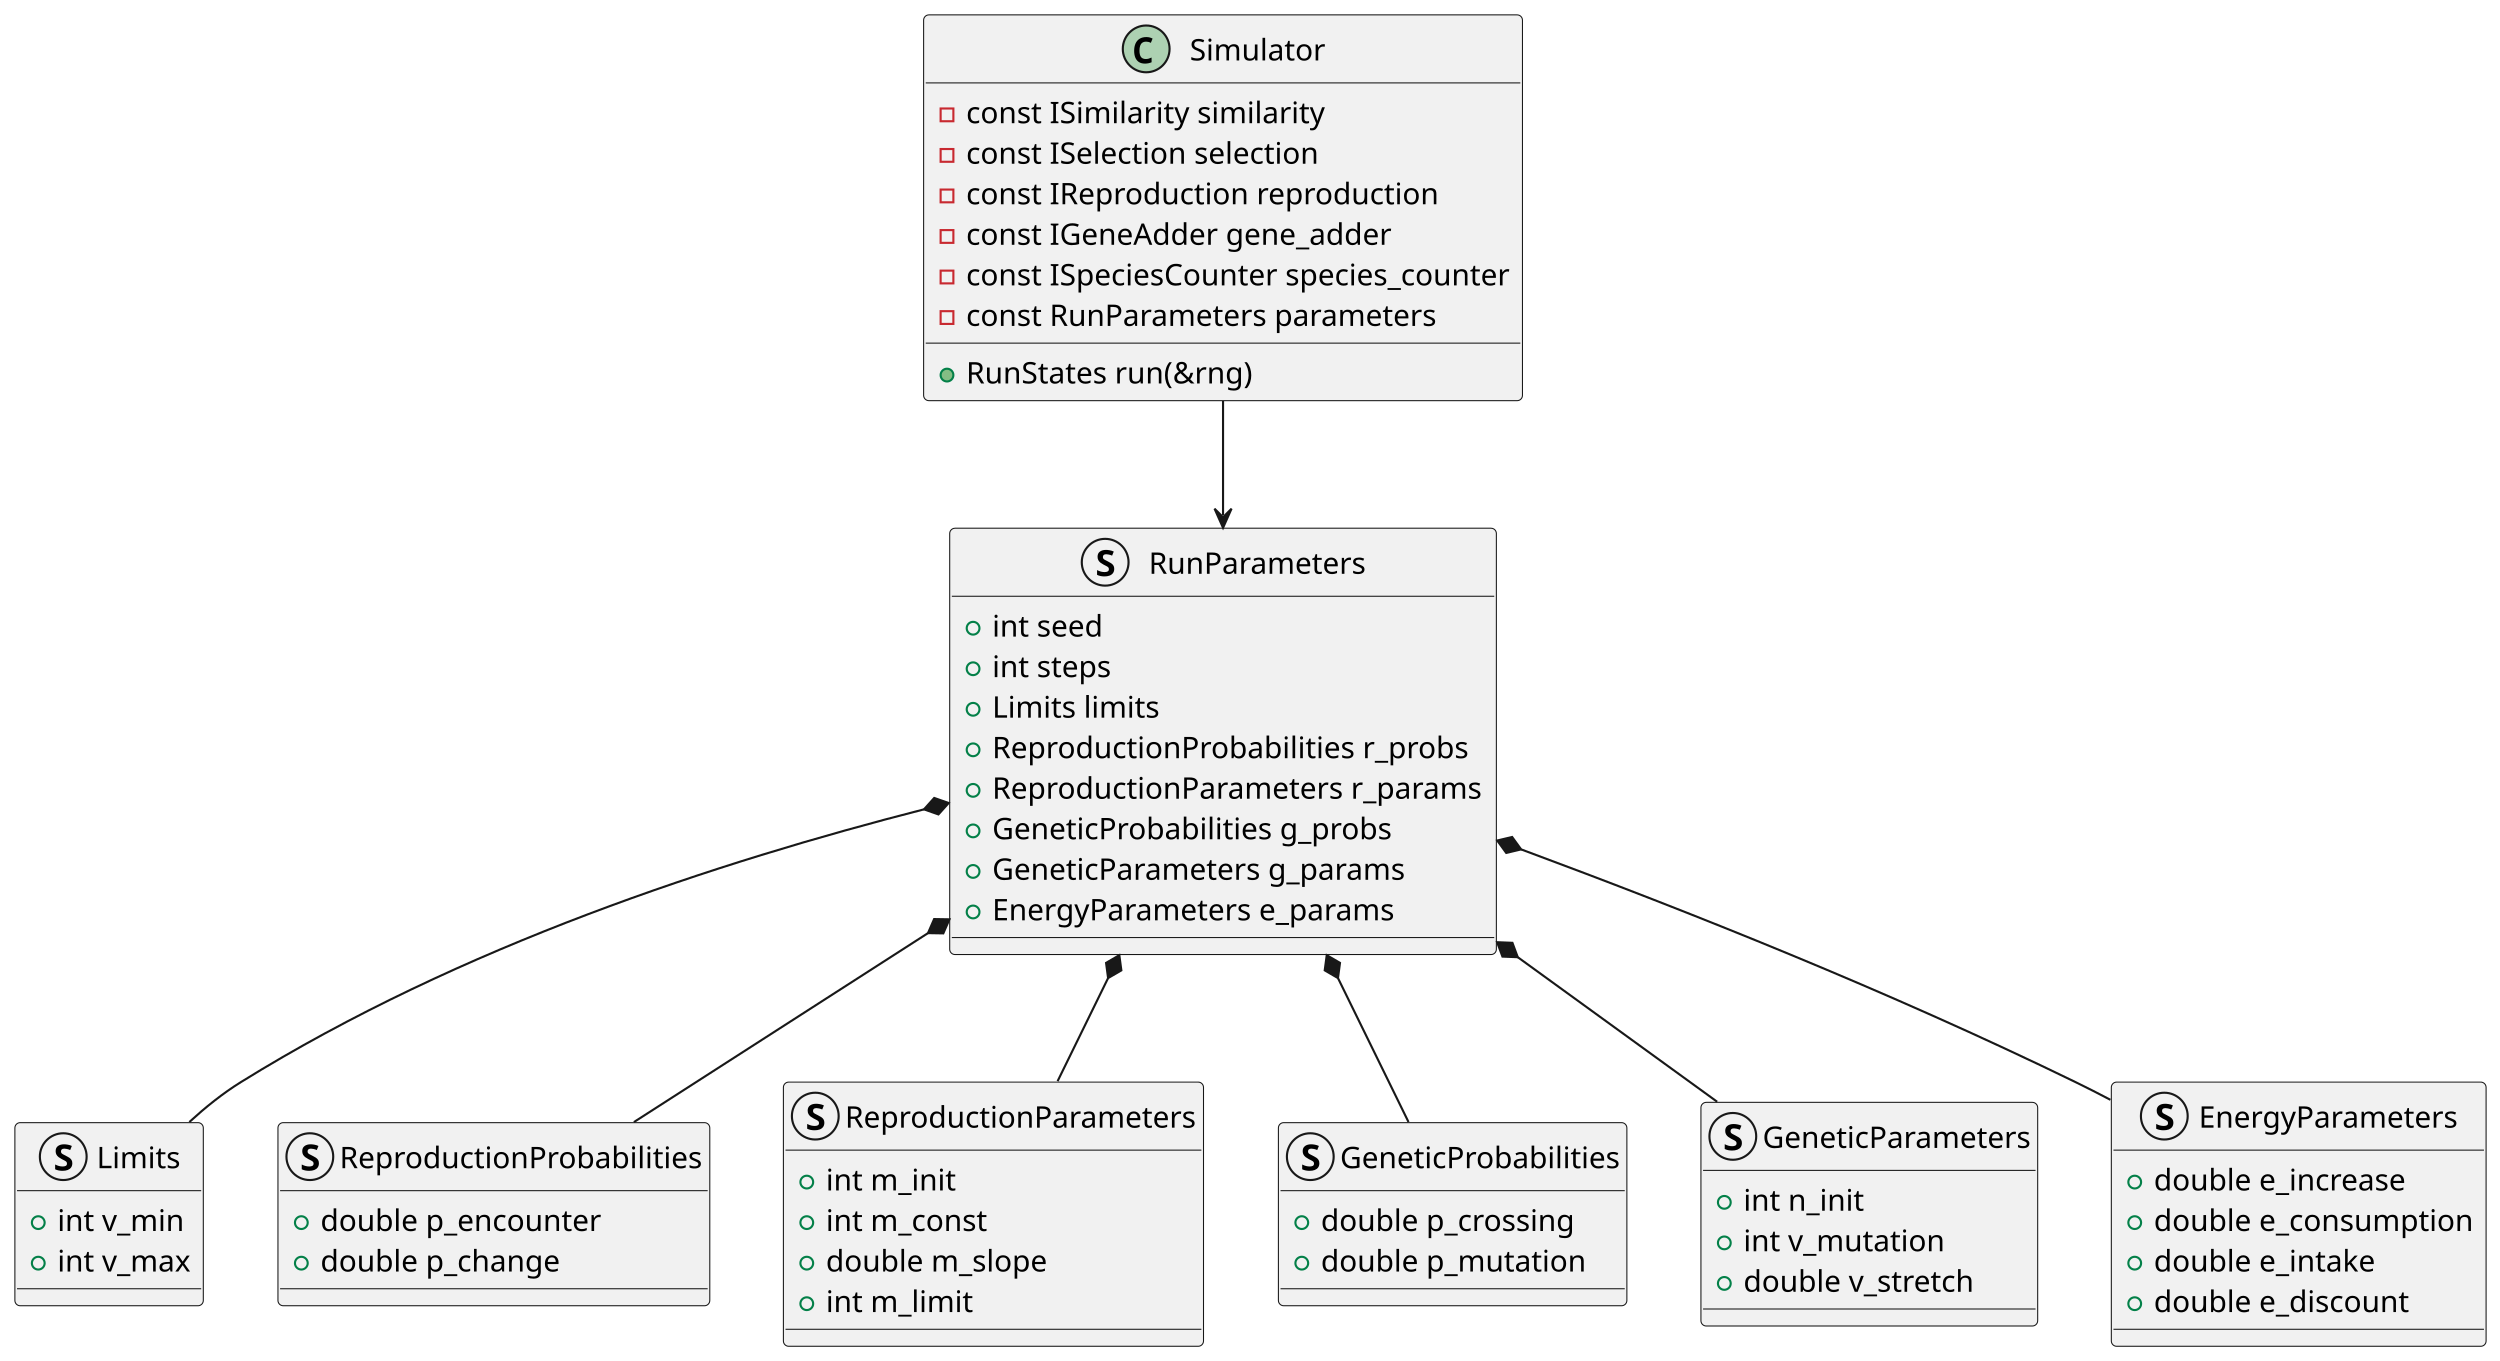
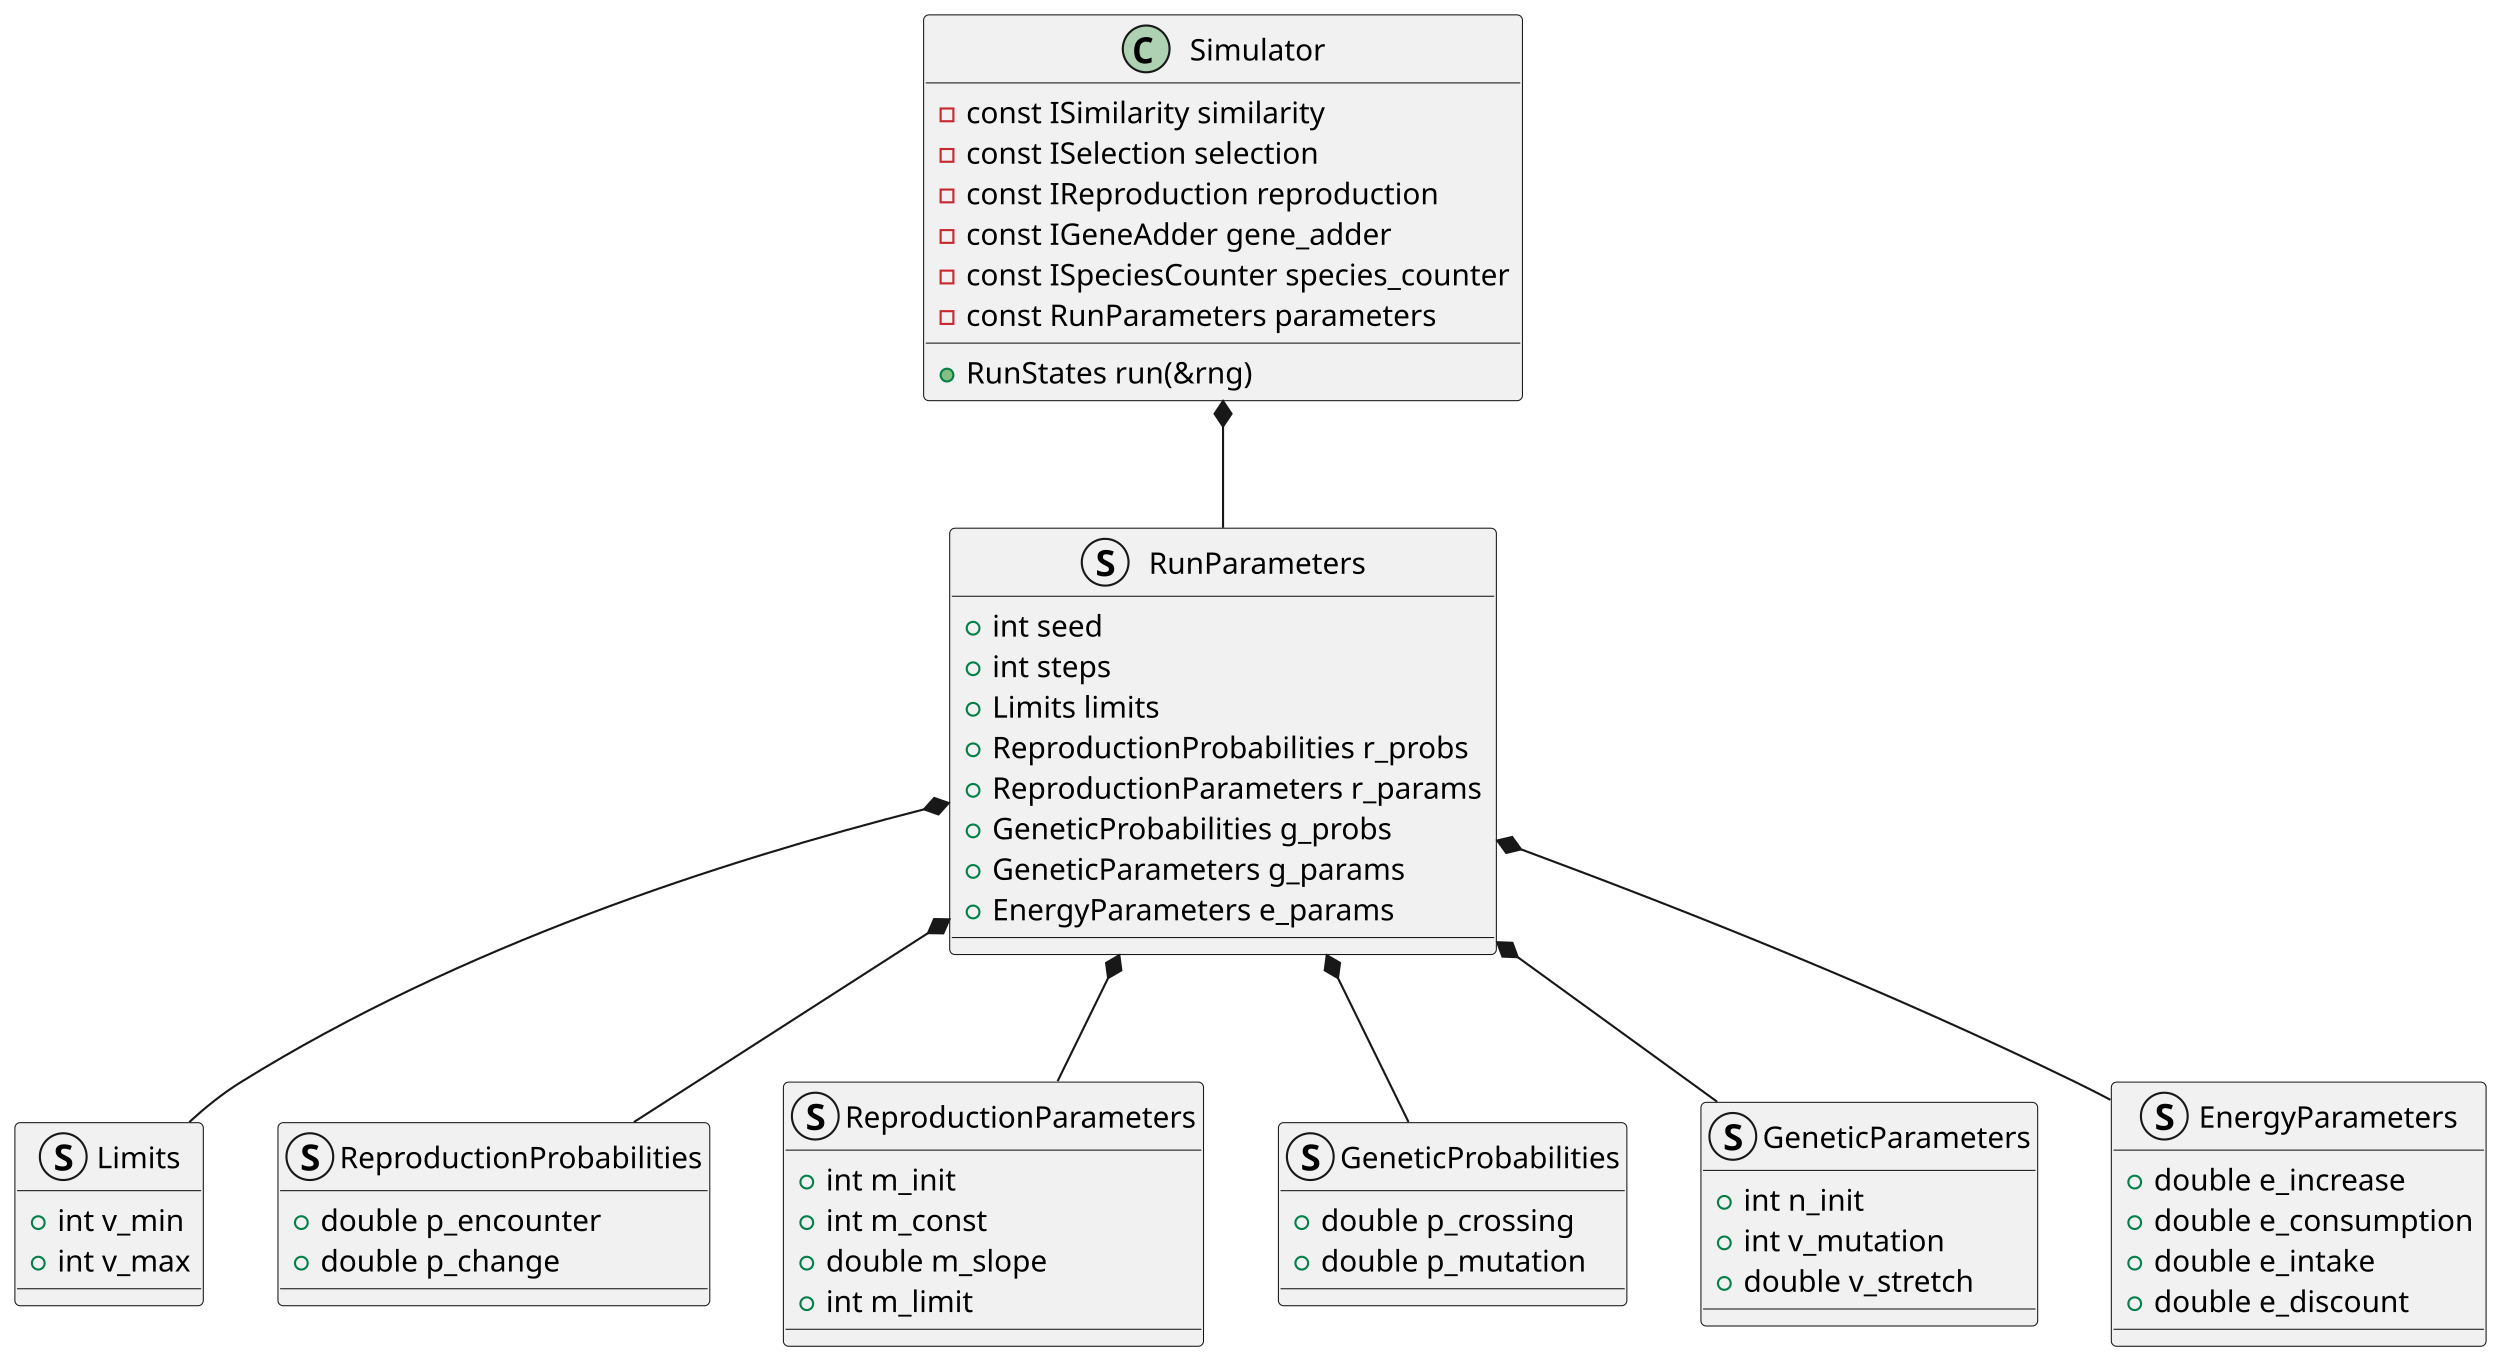
<svg xmlns="http://www.w3.org/2000/svg" contentStyleType="text/css" data-diagram-type="CLASS" height="640px" preserveAspectRatio="none" style="width:1176px;height:640px;background:#FFFFFF;" version="1.1" viewBox="0 0 1176 640" width="1176px" zoomAndPan="magnify">
  <defs />
  <g>
    <g class="entity" data-qualified-name="Simulator" data-source-line="1" id="ent0002">
      <rect fill="#F1F1F1" height="181.475" rx="2.5" ry="2.5" style="stroke:#181818;stroke-width:0.5;" width="281.695" x="434.47" y="7" />
      <ellipse cx="539.162" cy="23" fill="#ADD1B2" rx="11" ry="11" style="stroke:#181818;stroke-width:1;" />
      <path d="M538.63,29.922 Q536.88,29.922 535.74,29.188 Q534.615,28.438 534.052,27.094 Q533.505,25.734 533.505,23.938 Q533.505,21.906 534.162,20.453 Q534.818,19 536.099,18.219 Q537.38,17.438 539.255,17.438 Q540.146,17.438 540.818,17.625 Q541.49,17.797 542.177,18.141 L541.365,20.156 Q540.74,19.844 540.193,19.719 Q539.662,19.594 539.177,19.594 Q538.005,19.594 537.302,20.125 Q536.599,20.656 536.302,21.609 Q536.005,22.562 536.005,23.828 Q536.005,25.844 536.724,26.812 Q537.443,27.766 539.037,27.766 Q539.63,27.766 540.255,27.609 Q540.88,27.453 541.708,27.078 L541.708,29.297 Q540.974,29.609 540.177,29.766 Q539.396,29.922 538.63,29.922 Z " fill="#000000" />
      <text fill="#000000" font-family="sans-serif" font-size="14" lengthAdjust="spacing" textLength="63.812" x="559.662" y="28.432">Simulator</text>
      <line style="stroke:#181818;stroke-width:0.5;" x1="435.47" x2="715.165" y1="39" y2="39" />
      <g data-visibility-modifier="PRIVATE_FIELD">
        <rect fill="none" height="6" style="stroke:#C82930;stroke-width:1;" width="6" x="442.47" y="51.034" />
      </g>
      <text fill="#000000" font-family="sans-serif" font-size="14" lengthAdjust="spacing" textLength="168.755" x="454.47" y="57.966">const ISimilarity similarity</text>
      <g data-visibility-modifier="PRIVATE_FIELD">
        <rect fill="none" height="6" style="stroke:#C82930;stroke-width:1;" width="6" x="442.47" y="70.102" />
      </g>
      <text fill="#000000" font-family="sans-serif" font-size="14" lengthAdjust="spacing" textLength="165.843" x="454.47" y="77.034">const ISelection selection</text>
      <g data-visibility-modifier="PRIVATE_FIELD">
        <rect fill="none" height="6" style="stroke:#C82930;stroke-width:1;" width="6" x="442.47" y="89.17" />
      </g>
      <text fill="#000000" font-family="sans-serif" font-size="14" lengthAdjust="spacing" textLength="223.173" x="454.47" y="96.102">const IReproduction reproduction</text>
      <g data-visibility-modifier="PRIVATE_FIELD">
        <rect fill="none" height="6" style="stroke:#C82930;stroke-width:1;" width="6" x="442.47" y="108.238" />
      </g>
      <text fill="#000000" font-family="sans-serif" font-size="14" lengthAdjust="spacing" textLength="200.129" x="454.47" y="115.17">const IGeneAdder gene_adder</text>
      <g data-visibility-modifier="PRIVATE_FIELD">
        <rect fill="none" height="6" style="stroke:#C82930;stroke-width:1;" width="6" x="442.47" y="127.306" />
      </g>
      <text fill="#000000" font-family="sans-serif" font-size="14" lengthAdjust="spacing" textLength="255.695" x="454.47" y="134.238">const ISpeciesCounter species_counter</text>
      <g data-visibility-modifier="PRIVATE_FIELD">
        <rect fill="none" height="6" style="stroke:#C82930;stroke-width:1;" width="6" x="442.47" y="146.374" />
      </g>
      <text fill="#000000" font-family="sans-serif" font-size="14" lengthAdjust="spacing" textLength="221.801" x="454.47" y="153.305">const RunParameters parameters</text>
      <line style="stroke:#181818;stroke-width:0.5;" x1="435.47" x2="715.165" y1="161.407" y2="161.407" />
      <g data-visibility-modifier="PUBLIC_METHOD">
        <ellipse cx="445.47" cy="176.441" fill="#84BE84" rx="3" ry="3" style="stroke:#038048;stroke-width:1;" />
      </g>
      <text fill="#000000" font-family="sans-serif" font-size="14" lengthAdjust="spacing" textLength="134.679" x="454.47" y="180.373">RunStates run(&amp;rng)</text>
    </g>
    <g class="entity" data-qualified-name="RunParameters" data-source-line="11" id="ent0003">
      <rect fill="#F1F1F1" height="200.543" rx="2.5" ry="2.5" style="stroke:#181818;stroke-width:0.5;" width="257.153" x="446.74" y="248.48" />
      <ellipse cx="519.869" cy="264.48" fill="#F1F1F1" rx="11" ry="11" style="stroke:#181818;stroke-width:1;" />
      <path d="M519.541,271.152 Q518.619,271.152 517.728,270.98 Q516.837,270.793 516.056,270.418 L516.056,268.168 Q517.009,268.652 517.884,268.886 Q518.775,269.105 519.619,269.105 Q520.494,269.105 521.056,268.808 Q521.619,268.511 521.619,267.73 Q521.619,267.183 521.322,266.886 Q521.025,266.574 520.462,266.293 Q519.9,266.011 519.119,265.605 Q518.337,265.183 517.681,264.699 Q517.041,264.199 516.666,263.527 Q516.291,262.855 516.291,261.902 Q516.291,260.277 517.384,259.48 Q518.494,258.668 520.275,258.668 Q520.994,258.668 521.978,258.839 Q522.962,258.996 523.916,259.449 L523.134,261.371 Q522.291,261.011 521.603,260.871 Q520.931,260.714 520.416,260.714 Q519.572,260.714 519.181,261.058 Q518.806,261.386 518.806,262.027 Q518.806,262.511 519.041,262.824 Q519.291,263.121 519.759,263.371 Q520.244,263.621 520.978,263.996 Q521.978,264.48 522.681,264.949 Q523.384,265.418 523.759,266.043 Q524.134,266.652 524.134,267.589 Q524.134,268.777 523.556,269.574 Q522.994,270.355 521.947,270.761 Q520.916,271.152 519.541,271.152 Z " fill="#000000" />
      <text fill="#000000" font-family="sans-serif" font-size="14" lengthAdjust="spacing" textLength="102.396" x="540.369" y="269.912">RunParameters</text>
      <line style="stroke:#181818;stroke-width:0.5;" x1="447.74" x2="702.893" y1="280.48" y2="280.48" />
      <g data-visibility-modifier="PUBLIC_FIELD">
        <ellipse cx="457.74" cy="295.514" fill="none" rx="3" ry="3" style="stroke:#038048;stroke-width:1;" />
      </g>
      <text fill="#000000" font-family="sans-serif" font-size="14" lengthAdjust="spacing" textLength="52.066" x="466.74" y="299.446">int seed</text>
      <g data-visibility-modifier="PUBLIC_FIELD">
        <ellipse cx="457.74" cy="314.582" fill="none" rx="3" ry="3" style="stroke:#038048;stroke-width:1;" />
      </g>
      <text fill="#000000" font-family="sans-serif" font-size="14" lengthAdjust="spacing" textLength="55.93" x="466.74" y="318.514">int steps</text>
      <g data-visibility-modifier="PUBLIC_FIELD">
        <ellipse cx="457.74" cy="333.65" fill="none" rx="3" ry="3" style="stroke:#038048;stroke-width:1;" />
      </g>
      <text fill="#000000" font-family="sans-serif" font-size="14" lengthAdjust="spacing" textLength="78.736" x="466.74" y="337.582">Limits limits</text>
      <g data-visibility-modifier="PUBLIC_FIELD">
        <ellipse cx="457.74" cy="352.718" fill="none" rx="3" ry="3" style="stroke:#038048;stroke-width:1;" />
      </g>
      <text fill="#000000" font-family="sans-serif" font-size="14" lengthAdjust="spacing" textLength="224.951" x="466.74" y="356.65">ReproductionProbabilities r_probs</text>
      <g data-visibility-modifier="PUBLIC_FIELD">
        <ellipse cx="457.74" cy="371.786" fill="none" rx="3" ry="3" style="stroke:#038048;stroke-width:1;" />
      </g>
      <text fill="#000000" font-family="sans-serif" font-size="14" lengthAdjust="spacing" textLength="231.153" x="466.74" y="375.718">ReproductionParameters r_params</text>
      <g data-visibility-modifier="PUBLIC_FIELD">
        <ellipse cx="457.74" cy="390.853" fill="none" rx="3" ry="3" style="stroke:#038048;stroke-width:1;" />
      </g>
      <text fill="#000000" font-family="sans-serif" font-size="14" lengthAdjust="spacing" textLength="188.565" x="466.74" y="394.786">GeneticProbabilities g_probs</text>
      <g data-visibility-modifier="PUBLIC_FIELD">
        <ellipse cx="457.74" cy="409.921" fill="none" rx="3" ry="3" style="stroke:#038048;stroke-width:1;" />
      </g>
      <text fill="#000000" font-family="sans-serif" font-size="14" lengthAdjust="spacing" textLength="194.767" x="466.74" y="413.853">GeneticParameters g_params</text>
      <g data-visibility-modifier="PUBLIC_FIELD">
        <ellipse cx="457.74" cy="428.989" fill="none" rx="3" ry="3" style="stroke:#038048;stroke-width:1;" />
      </g>
      <text fill="#000000" font-family="sans-serif" font-size="14" lengthAdjust="spacing" textLength="189.895" x="466.74" y="432.921">EnergyParameters e_params</text>
      <line style="stroke:#181818;stroke-width:0.5;" x1="447.74" x2="702.893" y1="441.023" y2="441.023" />
    </g>
    <g class="entity" data-qualified-name="Limits" data-source-line="21" id="ent0004">
      <rect fill="#F1F1F1" height="86.136" rx="2.5" ry="2.5" style="stroke:#181818;stroke-width:0.5;" width="88.636" x="7" y="528.09" />
      <ellipse cx="29.752" cy="544.09" fill="#F1F1F1" rx="11" ry="11" style="stroke:#181818;stroke-width:1;" />
      <path d="M29.424,550.762 Q28.502,550.762 27.611,550.59 Q26.72,550.403 25.939,550.028 L25.939,547.778 Q26.892,548.262 27.767,548.496 Q28.658,548.715 29.502,548.715 Q30.377,548.715 30.939,548.418 Q31.502,548.121 31.502,547.34 Q31.502,546.793 31.205,546.496 Q30.908,546.184 30.345,545.903 Q29.783,545.621 29.002,545.215 Q28.22,544.793 27.564,544.309 Q26.924,543.809 26.549,543.137 Q26.174,542.465 26.174,541.512 Q26.174,539.887 27.267,539.09 Q28.377,538.278 30.158,538.278 Q30.877,538.278 31.861,538.449 Q32.845,538.606 33.798,539.059 L33.017,540.981 Q32.173,540.621 31.486,540.481 Q30.814,540.324 30.299,540.324 Q29.455,540.324 29.064,540.668 Q28.689,540.996 28.689,541.637 Q28.689,542.121 28.924,542.434 Q29.174,542.731 29.642,542.981 Q30.127,543.231 30.861,543.606 Q31.861,544.09 32.564,544.559 Q33.267,545.028 33.642,545.653 Q34.017,546.262 34.017,547.199 Q34.017,548.387 33.439,549.184 Q32.877,549.965 31.83,550.371 Q30.799,550.762 29.424,550.762 Z " fill="#000000" />
      <text fill="#000000" font-family="sans-serif" font-size="14" lengthAdjust="spacing" textLength="39.41" x="45.474" y="549.522">Limits</text>
      <line style="stroke:#181818;stroke-width:0.5;" x1="8" x2="94.636" y1="560.09" y2="560.09" />
      <g data-visibility-modifier="PUBLIC_FIELD">
        <ellipse cx="18" cy="575.124" fill="none" rx="3" ry="3" style="stroke:#038048;stroke-width:1;" />
      </g>
      <text fill="#000000" font-family="sans-serif" font-size="14" lengthAdjust="spacing" textLength="59.64" x="27" y="579.056">int v_min</text>
      <g data-visibility-modifier="PUBLIC_FIELD">
        <ellipse cx="18" cy="594.192" fill="none" rx="3" ry="3" style="stroke:#038048;stroke-width:1;" />
      </g>
      <text fill="#000000" font-family="sans-serif" font-size="14" lengthAdjust="spacing" textLength="62.636" x="27" y="598.124">int v_max</text>
      <line style="stroke:#181818;stroke-width:0.5;" x1="8" x2="94.636" y1="606.226" y2="606.226" />
    </g>
    <g class="entity" data-qualified-name="ReproductionProbabilities" data-source-line="25" id="ent0005">
      <rect fill="#F1F1F1" height="86.136" rx="2.5" ry="2.5" style="stroke:#181818;stroke-width:0.5;" width="203.135" x="130.75" y="528.09" />
      <ellipse cx="145.75" cy="544.09" fill="#F1F1F1" rx="11" ry="11" style="stroke:#181818;stroke-width:1;" />
      <path d="M145.422,550.762 Q144.5,550.762 143.609,550.59 Q142.719,550.403 141.938,550.028 L141.938,547.778 Q142.891,548.262 143.766,548.496 Q144.656,548.715 145.5,548.715 Q146.375,548.715 146.938,548.418 Q147.5,548.121 147.5,547.34 Q147.5,546.793 147.203,546.496 Q146.906,546.184 146.344,545.903 Q145.781,545.621 145,545.215 Q144.219,544.793 143.562,544.309 Q142.922,543.809 142.547,543.137 Q142.172,542.465 142.172,541.512 Q142.172,539.887 143.266,539.09 Q144.375,538.278 146.156,538.278 Q146.875,538.278 147.859,538.449 Q148.844,538.606 149.797,539.059 L149.016,540.981 Q148.172,540.621 147.484,540.481 Q146.812,540.324 146.297,540.324 Q145.453,540.324 145.062,540.668 Q144.688,540.996 144.688,541.637 Q144.688,542.121 144.922,542.434 Q145.172,542.731 145.641,542.981 Q146.125,543.231 146.859,543.606 Q147.859,544.09 148.562,544.559 Q149.266,545.028 149.641,545.653 Q150.016,546.262 150.016,547.199 Q150.016,548.387 149.438,549.184 Q148.875,549.965 147.828,550.371 Q146.797,550.762 145.422,550.762 Z " fill="#000000" />
      <text fill="#000000" font-family="sans-serif" font-size="14" lengthAdjust="spacing" textLength="171.135" x="159.75" y="549.522">ReproductionProbabilities</text>
      <line style="stroke:#181818;stroke-width:0.5;" x1="131.75" x2="332.885" y1="560.09" y2="560.09" />
      <g data-visibility-modifier="PUBLIC_FIELD">
        <ellipse cx="141.75" cy="575.124" fill="none" rx="3" ry="3" style="stroke:#038048;stroke-width:1;" />
      </g>
      <text fill="#000000" font-family="sans-serif" font-size="14" lengthAdjust="spacing" textLength="132.089" x="150.75" y="579.056">double p_encounter</text>
      <g data-visibility-modifier="PUBLIC_FIELD">
        <ellipse cx="141.75" cy="594.192" fill="none" rx="3" ry="3" style="stroke:#038048;stroke-width:1;" />
      </g>
      <text fill="#000000" font-family="sans-serif" font-size="14" lengthAdjust="spacing" textLength="112.7" x="150.75" y="598.124">double p_change</text>
      <line style="stroke:#181818;stroke-width:0.5;" x1="131.75" x2="332.885" y1="606.226" y2="606.226" />
    </g>
    <g class="entity" data-qualified-name="ReproductionParameters" data-source-line="29" id="ent0006">
      <rect fill="#F1F1F1" height="124.272" rx="2.5" ry="2.5" style="stroke:#181818;stroke-width:0.5;" width="197.619" x="368.51" y="509.02" />
      <ellipse cx="383.51" cy="525.02" fill="#F1F1F1" rx="11" ry="11" style="stroke:#181818;stroke-width:1;" />
      <path d="M383.182,531.692 Q382.26,531.692 381.369,531.52 Q380.479,531.332 379.697,530.957 L379.697,528.707 Q380.651,529.192 381.526,529.426 Q382.416,529.645 383.26,529.645 Q384.135,529.645 384.697,529.348 Q385.26,529.051 385.26,528.27 Q385.26,527.723 384.963,527.426 Q384.666,527.114 384.104,526.832 Q383.541,526.551 382.76,526.145 Q381.979,525.723 381.322,525.239 Q380.682,524.739 380.307,524.067 Q379.932,523.395 379.932,522.442 Q379.932,520.817 381.026,520.02 Q382.135,519.207 383.916,519.207 Q384.635,519.207 385.619,519.379 Q386.604,519.536 387.557,519.989 L386.776,521.911 Q385.932,521.551 385.244,521.411 Q384.572,521.254 384.057,521.254 Q383.213,521.254 382.822,521.598 Q382.447,521.926 382.447,522.567 Q382.447,523.051 382.682,523.364 Q382.932,523.661 383.401,523.911 Q383.885,524.161 384.619,524.536 Q385.619,525.02 386.322,525.489 Q387.026,525.957 387.401,526.582 Q387.776,527.192 387.776,528.129 Q387.776,529.317 387.197,530.114 Q386.635,530.895 385.588,531.301 Q384.557,531.692 383.182,531.692 Z " fill="#000000" />
      <text fill="#000000" font-family="sans-serif" font-size="14" lengthAdjust="spacing" textLength="165.619" x="397.51" y="530.452">ReproductionParameters</text>
      <line style="stroke:#181818;stroke-width:0.5;" x1="369.51" x2="565.129" y1="541.02" y2="541.02" />
      <g data-visibility-modifier="PUBLIC_FIELD">
        <ellipse cx="379.51" cy="556.054" fill="none" rx="3" ry="3" style="stroke:#038048;stroke-width:1;" />
      </g>
      <text fill="#000000" font-family="sans-serif" font-size="14" lengthAdjust="spacing" textLength="61.194" x="388.51" y="559.986">int m_init</text>
      <g data-visibility-modifier="PUBLIC_FIELD">
        <ellipse cx="379.51" cy="575.122" fill="none" rx="3" ry="3" style="stroke:#038048;stroke-width:1;" />
      </g>
      <text fill="#000000" font-family="sans-serif" font-size="14" lengthAdjust="spacing" textLength="75.866" x="388.51" y="579.054">int m_const</text>
      <g data-visibility-modifier="PUBLIC_FIELD">
        <ellipse cx="379.51" cy="594.19" fill="none" rx="3" ry="3" style="stroke:#038048;stroke-width:1;" />
      </g>
      <text fill="#000000" font-family="sans-serif" font-size="14" lengthAdjust="spacing" textLength="104.09" x="388.51" y="598.122">double m_slope</text>
      <g data-visibility-modifier="PUBLIC_FIELD">
        <ellipse cx="379.51" cy="613.258" fill="none" rx="3" ry="3" style="stroke:#038048;stroke-width:1;" />
      </g>
      <text fill="#000000" font-family="sans-serif" font-size="14" lengthAdjust="spacing" textLength="69.244" x="388.51" y="617.19">int m_limit</text>
      <line style="stroke:#181818;stroke-width:0.5;" x1="369.51" x2="565.129" y1="625.292" y2="625.292" />
    </g>
    <g class="entity" data-qualified-name="GeneticProbabilities" data-source-line="35" id="ent0007">
      <rect fill="#F1F1F1" height="86.136" rx="2.5" ry="2.5" style="stroke:#181818;stroke-width:0.5;" width="163.922" x="601.36" y="528.09" />
      <ellipse cx="616.36" cy="544.09" fill="#F1F1F1" rx="11" ry="11" style="stroke:#181818;stroke-width:1;" />
      <path d="M616.032,550.762 Q615.11,550.762 614.219,550.59 Q613.329,550.403 612.548,550.028 L612.548,547.778 Q613.501,548.262 614.376,548.496 Q615.266,548.715 616.11,548.715 Q616.985,548.715 617.548,548.418 Q618.11,548.121 618.11,547.34 Q618.11,546.793 617.813,546.496 Q617.516,546.184 616.954,545.903 Q616.391,545.621 615.61,545.215 Q614.829,544.793 614.173,544.309 Q613.532,543.809 613.157,543.137 Q612.782,542.465 612.782,541.512 Q612.782,539.887 613.876,539.09 Q614.985,538.278 616.766,538.278 Q617.485,538.278 618.469,538.449 Q619.454,538.606 620.407,539.059 L619.626,540.981 Q618.782,540.621 618.094,540.481 Q617.423,540.324 616.907,540.324 Q616.063,540.324 615.673,540.668 Q615.298,540.996 615.298,541.637 Q615.298,542.121 615.532,542.434 Q615.782,542.731 616.251,542.981 Q616.735,543.231 617.469,543.606 Q618.469,544.09 619.173,544.559 Q619.876,545.028 620.251,545.653 Q620.626,546.262 620.626,547.199 Q620.626,548.387 620.048,549.184 Q619.485,549.965 618.438,550.371 Q617.407,550.762 616.032,550.762 Z " fill="#000000" />
      <text fill="#000000" font-family="sans-serif" font-size="14" lengthAdjust="spacing" textLength="131.922" x="630.36" y="549.522">GeneticProbabilities</text>
      <line style="stroke:#181818;stroke-width:0.5;" x1="602.36" x2="764.282" y1="560.09" y2="560.09" />
      <g data-visibility-modifier="PUBLIC_FIELD">
        <ellipse cx="612.36" cy="575.124" fill="none" rx="3" ry="3" style="stroke:#038048;stroke-width:1;" />
      </g>
      <text fill="#000000" font-family="sans-serif" font-size="14" lengthAdjust="spacing" textLength="119.573" x="621.36" y="579.056">double p_crossing</text>
      <g data-visibility-modifier="PUBLIC_FIELD">
        <ellipse cx="612.36" cy="594.192" fill="none" rx="3" ry="3" style="stroke:#038048;stroke-width:1;" />
      </g>
      <text fill="#000000" font-family="sans-serif" font-size="14" lengthAdjust="spacing" textLength="124.754" x="621.36" y="598.124">double p_mutation</text>
      <line style="stroke:#181818;stroke-width:0.5;" x1="602.36" x2="764.282" y1="606.226" y2="606.226" />
    </g>
    <g class="entity" data-qualified-name="GeneticParameters" data-source-line="39" id="ent0008">
      <rect fill="#F1F1F1" height="105.204" rx="2.5" ry="2.5" style="stroke:#181818;stroke-width:0.5;" width="158.405" x="800.12" y="518.55" />
      <ellipse cx="815.12" cy="534.55" fill="#F1F1F1" rx="11" ry="11" style="stroke:#181818;stroke-width:1;" />
      <path d="M814.792,541.222 Q813.87,541.222 812.979,541.05 Q812.089,540.862 811.308,540.487 L811.308,538.237 Q812.261,538.722 813.136,538.956 Q814.026,539.175 814.87,539.175 Q815.745,539.175 816.308,538.878 Q816.87,538.581 816.87,537.8 Q816.87,537.253 816.573,536.956 Q816.276,536.644 815.714,536.362 Q815.151,536.081 814.37,535.675 Q813.589,535.253 812.933,534.769 Q812.292,534.269 811.917,533.597 Q811.542,532.925 811.542,531.972 Q811.542,530.347 812.636,529.55 Q813.745,528.737 815.526,528.737 Q816.245,528.737 817.229,528.909 Q818.214,529.066 819.167,529.519 L818.386,531.441 Q817.542,531.081 816.854,530.941 Q816.183,530.784 815.667,530.784 Q814.823,530.784 814.433,531.128 Q814.058,531.456 814.058,532.097 Q814.058,532.581 814.292,532.894 Q814.542,533.191 815.011,533.441 Q815.495,533.691 816.229,534.066 Q817.229,534.55 817.933,535.019 Q818.636,535.487 819.011,536.112 Q819.386,536.722 819.386,537.659 Q819.386,538.847 818.808,539.644 Q818.245,540.425 817.198,540.831 Q816.167,541.222 814.792,541.222 Z " fill="#000000" />
      <text fill="#000000" font-family="sans-serif" font-size="14" lengthAdjust="spacing" textLength="126.406" x="829.12" y="539.982">GeneticParameters</text>
      <line style="stroke:#181818;stroke-width:0.5;" x1="801.12" x2="957.525" y1="550.55" y2="550.55" />
      <g data-visibility-modifier="PUBLIC_FIELD">
        <ellipse cx="811.12" cy="565.584" fill="none" rx="3" ry="3" style="stroke:#038048;stroke-width:1;" />
      </g>
      <text fill="#000000" font-family="sans-serif" font-size="14" lengthAdjust="spacing" textLength="56.756" x="820.12" y="569.516">int n_init</text>
      <g data-visibility-modifier="PUBLIC_FIELD">
        <ellipse cx="811.12" cy="584.652" fill="none" rx="3" ry="3" style="stroke:#038048;stroke-width:1;" />
      </g>
      <text fill="#000000" font-family="sans-serif" font-size="14" lengthAdjust="spacing" textLength="94.724" x="820.12" y="588.584">int v_mutation</text>
      <g data-visibility-modifier="PUBLIC_FIELD">
        <ellipse cx="811.12" cy="603.72" fill="none" rx="3" ry="3" style="stroke:#038048;stroke-width:1;" />
      </g>
      <text fill="#000000" font-family="sans-serif" font-size="14" lengthAdjust="spacing" textLength="108.682" x="820.12" y="607.652">double v_stretch</text>
      <line style="stroke:#181818;stroke-width:0.5;" x1="801.12" x2="957.525" y1="615.754" y2="615.754" />
    </g>
    <g class="entity" data-qualified-name="EnergyParameters" data-source-line="44" id="ent0009">
      <rect fill="#F1F1F1" height="124.272" rx="2.5" ry="2.5" style="stroke:#181818;stroke-width:0.5;" width="176.289" x="993.17" y="509.02" />
      <ellipse cx="1018.089" cy="525.02" fill="#F1F1F1" rx="11" ry="11" style="stroke:#181818;stroke-width:1;" />
      <path d="M1017.761,531.692 Q1016.839,531.692 1015.948,531.52 Q1015.058,531.332 1014.276,530.957 L1014.276,528.707 Q1015.23,529.192 1016.105,529.426 Q1016.995,529.645 1017.839,529.645 Q1018.714,529.645 1019.276,529.348 Q1019.839,529.051 1019.839,528.27 Q1019.839,527.723 1019.542,527.426 Q1019.245,527.114 1018.683,526.832 Q1018.12,526.551 1017.339,526.145 Q1016.558,525.723 1015.901,525.239 Q1015.261,524.739 1014.886,524.067 Q1014.511,523.395 1014.511,522.442 Q1014.511,520.817 1015.605,520.02 Q1016.714,519.207 1018.495,519.207 Q1019.214,519.207 1020.198,519.379 Q1021.183,519.536 1022.136,519.989 L1021.355,521.911 Q1020.511,521.551 1019.823,521.411 Q1019.151,521.254 1018.636,521.254 Q1017.792,521.254 1017.401,521.598 Q1017.026,521.926 1017.026,522.567 Q1017.026,523.051 1017.261,523.364 Q1017.511,523.661 1017.98,523.911 Q1018.464,524.161 1019.198,524.536 Q1020.198,525.02 1020.901,525.489 Q1021.605,525.957 1021.98,526.582 Q1022.355,527.192 1022.355,528.129 Q1022.355,529.317 1021.776,530.114 Q1021.214,530.895 1020.167,531.301 Q1019.136,531.692 1017.761,531.692 Z " fill="#000000" />
      <text fill="#000000" font-family="sans-serif" font-size="14" lengthAdjust="spacing" textLength="122.248" x="1034.293" y="530.452">EnergyParameters</text>
      <line style="stroke:#181818;stroke-width:0.5;" x1="994.17" x2="1168.459" y1="541.02" y2="541.02" />
      <g data-visibility-modifier="PUBLIC_FIELD">
        <ellipse cx="1004.17" cy="556.054" fill="none" rx="3" ry="3" style="stroke:#038048;stroke-width:1;" />
      </g>
      <text fill="#000000" font-family="sans-serif" font-size="14" lengthAdjust="spacing" textLength="118.719" x="1013.17" y="559.986">double e_increase</text>
      <g data-visibility-modifier="PUBLIC_FIELD">
        <ellipse cx="1004.17" cy="575.122" fill="none" rx="3" ry="3" style="stroke:#038048;stroke-width:1;" />
      </g>
      <text fill="#000000" font-family="sans-serif" font-size="14" lengthAdjust="spacing" textLength="150.289" x="1013.17" y="579.054">double e_consumption</text>
      <g data-visibility-modifier="PUBLIC_FIELD">
        <ellipse cx="1004.17" cy="594.19" fill="none" rx="3" ry="3" style="stroke:#038048;stroke-width:1;" />
      </g>
      <text fill="#000000" font-family="sans-serif" font-size="14" lengthAdjust="spacing" textLength="104.146" x="1013.17" y="598.122">double e_intake</text>
      <g data-visibility-modifier="PUBLIC_FIELD">
        <ellipse cx="1004.17" cy="613.258" fill="none" rx="3" ry="3" style="stroke:#038048;stroke-width:1;" />
      </g>
      <text fill="#000000" font-family="sans-serif" font-size="14" lengthAdjust="spacing" textLength="120.078" x="1013.17" y="617.19">double e_discount</text>
      <line style="stroke:#181818;stroke-width:0.5;" x1="994.17" x2="1168.459" y1="625.292" y2="625.292" />
    </g>
    <g class="link" data-entity-1="ent0003" data-entity-2="ent0004" data-link-type="composition" data-source-line="51" id="lnk10">
      <path codeLine="51" d="M434.636,380.719 C338.026,405.479 216.87,444.79 113.32,509.02 C104.84,514.28 96.61,520.89 89.07,527.8" fill="none" id="RunParameters-backto-Limits" style="stroke:#181818;stroke-width:1;" />
      <polygon fill="#181818" points="446.26,377.74,439.455,375.355,434.636,380.719,441.441,383.104,446.26,377.74" style="stroke:#181818;stroke-width:1;" />
    </g>
    <g class="link" data-entity-1="ent0003" data-entity-2="ent0006" data-link-type="composition" data-source-line="52" id="lnk11">
      <path codeLine="52" d="M521.251,460.087 C511.361,480.276 506.51,490.18 497.49,508.59" fill="none" id="RunParameters-backto-ReproductionParameters" style="stroke:#181818;stroke-width:1;" />
      <polygon fill="#181818" points="526.53,449.31,520.298,452.939,521.251,460.087,527.483,456.458,526.53,449.31" style="stroke:#181818;stroke-width:1;" />
    </g>
    <g class="link" data-entity-1="ent0003" data-entity-2="ent0005" data-link-type="composition" data-source-line="53" id="lnk12">
      <path codeLine="53" d="M436.525,438.937 C385.965,471.427 340.19,500.84 298.18,527.83" fill="none" id="RunParameters-backto-ReproductionProbabilities" style="stroke:#181818;stroke-width:1;" />
      <polygon fill="#181818" points="446.62,432.45,439.41,432.329,436.525,438.937,443.735,439.059,446.62,432.45" style="stroke:#181818;stroke-width:1;" />
    </g>
    <g class="link" data-entity-1="ent0003" data-entity-2="ent0008" data-link-type="composition" data-source-line="54" id="lnk13">
      <path codeLine="54" d="M713.956,450.263 C749.396,475.953 776.83,495.85 807.75,518.27" fill="none" id="RunParameters-backto-GeneticParameters" style="stroke:#181818;stroke-width:1;" />
      <polygon fill="#181818" points="704.24,443.22,706.75,449.98,713.956,450.263,711.446,443.503,704.24,443.22" style="stroke:#181818;stroke-width:1;" />
    </g>
    <g class="link" data-entity-1="ent0003" data-entity-2="ent0007" data-link-type="composition" data-source-line="55" id="lnk14">
      <path codeLine="55" d="M629.38,460.086 C642.91,487.696 651.6,505.43 662.57,527.81" fill="none" id="RunParameters-backto-GeneticProbabilities" style="stroke:#181818;stroke-width:1;" />
      <polygon fill="#181818" points="624.1,449.31,623.148,456.458,629.38,460.086,630.332,452.938,624.1,449.31" style="stroke:#181818;stroke-width:1;" />
    </g>
    <g class="link" data-entity-1="ent0003" data-entity-2="ent0009" data-link-type="composition" data-source-line="56" id="lnk15">
      <path codeLine="56" d="M715.541,399.553 C795.211,429.103 887.57,465.85 976.32,509.02 C981.72,511.65 987.23,514.45 992.74,517.35" fill="none" id="RunParameters-backto-EnergyParameters" style="stroke:#181818;stroke-width:1;" />
      <polygon fill="#181818" points="704.29,395.38,708.524,401.217,715.541,399.553,711.307,393.716,704.29,395.38" style="stroke:#181818;stroke-width:1;" />
    </g>
-     <g class="link" data-entity-1="ent0002" data-entity-2="ent0003" data-link-type="dependency" data-source-line="58" id="lnk16">
-       <path codeLine="58" d="M575.32,188.64 C575.32,208 575.32,222.58 575.32,242.28" fill="none" id="Simulator-to-RunParameters" style="stroke:#181818;stroke-width:1;" />
-       <polygon fill="#181818" points="575.32,248.28,579.32,239.28,575.32,243.28,571.32,239.28,575.32,248.28" style="stroke:#181818;stroke-width:1;" />
+     <g class="link" data-entity-1="ent0002" data-entity-2="ent0003" data-link-type="composition" data-source-line="58" id="lnk16">
+       <path codeLine="58" d="M575.32,200.64 C575.32,220 575.32,228.58 575.32,248.28" fill="none" id="Simulator-backto-RunParameters" style="stroke:#181818;stroke-width:1;" />
+       <polygon fill="#181818" points="575.32,188.64,571.32,194.64,575.32,200.64,579.32,194.64,575.32,188.64" style="stroke:#181818;stroke-width:1;" />
    </g>
  </g>
</svg>
